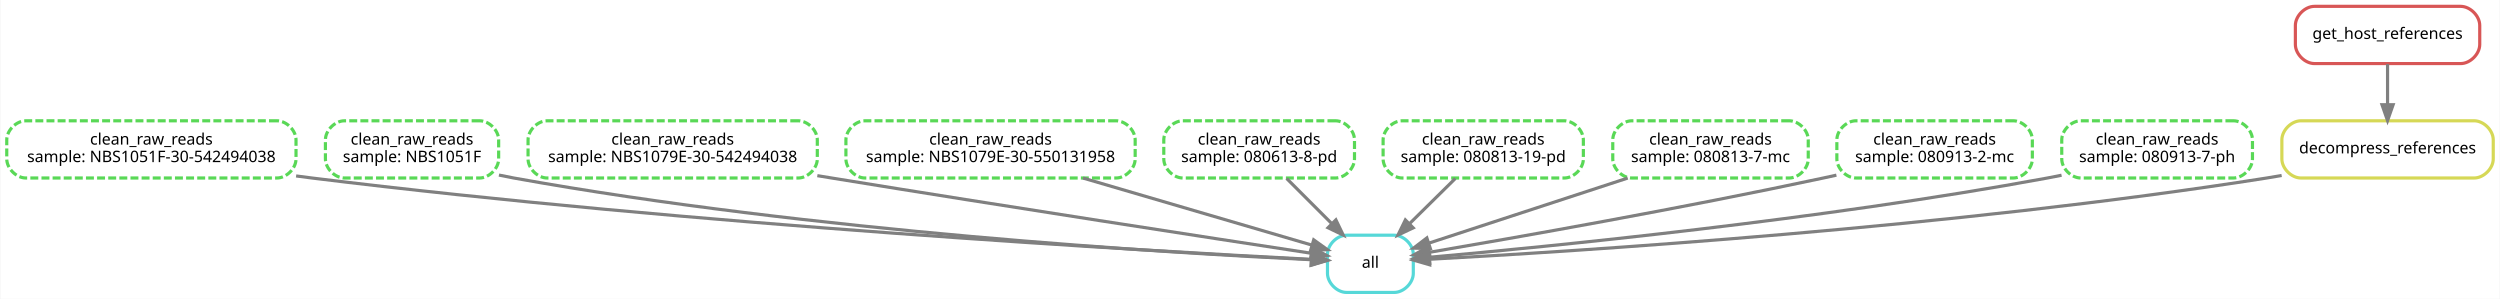
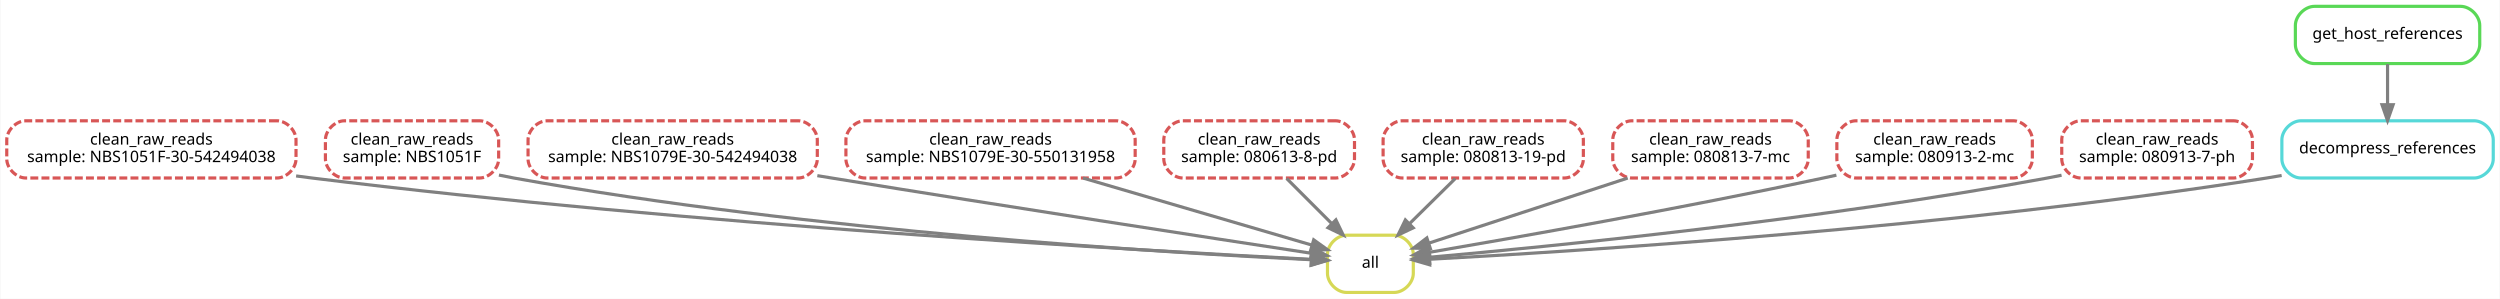
<svg xmlns="http://www.w3.org/2000/svg" width="1573pt" height="188pt" viewBox="0.00 0.00 1572.50 188.00">
  <g id="graph0" class="graph" transform="scale(1 1) rotate(0) translate(4 184)">
    <polygon fill="white" stroke="none" points="-4,4 -4,-184 1568.5,-184 1568.5,4 -4,4" />
    <g id="node1" class="node">
-       <path fill="none" stroke="#56d8d8" stroke-width="2" d="M873,-36C873,-36 843,-36 843,-36 837,-36 831,-30 831,-24 831,-24 831,-12 831,-12 831,-6 837,0 843,0 843,0 873,0 873,0 879,0 885,-6 885,-12 885,-12 885,-24 885,-24 885,-30 879,-36 873,-36" />
+       <path fill="none" stroke="#d6d856" stroke-width="2" d="M873,-36C873,-36 843,-36 843,-36 837,-36 831,-30 831,-24 831,-24 831,-12 831,-12 831,-6 837,0 843,0 843,0 873,0 873,0 879,0 885,-6 885,-12 885,-12 885,-24 885,-24 885,-30 879,-36 873,-36" />
      <text text-anchor="middle" x="858" y="-15.5" font-family="sans" font-size="10.00">all</text>
    </g>
    <g id="node2" class="node">
-       <path fill="none" stroke="#59d856" stroke-width="2" stroke-dasharray="5,2" d="M170,-108C170,-108 12,-108 12,-108 6,-108 0,-102 0,-96 0,-96 0,-84 0,-84 0,-78 6,-72 12,-72 12,-72 170,-72 170,-72 176,-72 182,-78 182,-84 182,-84 182,-96 182,-96 182,-102 176,-108 170,-108" />
+       <path fill="none" stroke="#d85656" stroke-width="2" stroke-dasharray="5,2" d="M170,-108C170,-108 12,-108 12,-108 6,-108 0,-102 0,-96 0,-96 0,-84 0,-84 0,-78 6,-72 12,-72 12,-72 170,-72 170,-72 176,-72 182,-78 182,-84 182,-84 182,-96 182,-96 182,-102 176,-108 170,-108" />
      <text text-anchor="middle" x="91" y="-93" font-family="sans" font-size="10.00">clean_raw_reads</text>
      <text text-anchor="middle" x="91" y="-82" font-family="sans" font-size="10.00">sample: NBS1051F-30-542494038</text>
    </g>
    <g id="edge1" class="edge">
      <path fill="none" stroke="grey" stroke-width="2" d="M182.06,-73.3C185.42,-72.84 188.74,-72.4 192,-72 430.76,-42.46 719.81,-26 820.93,-20.81" />
      <polygon fill="grey" stroke="grey" stroke-width="2" points="821.14,-24.31 830.95,-20.3 820.79,-17.31 821.14,-24.31" />
    </g>
    <g id="node3" class="node">
-       <path fill="none" stroke="#59d856" stroke-width="2" stroke-dasharray="5,2" d="M297.5,-108C297.5,-108 212.5,-108 212.5,-108 206.5,-108 200.5,-102 200.5,-96 200.5,-96 200.5,-84 200.5,-84 200.5,-78 206.5,-72 212.5,-72 212.5,-72 297.5,-72 297.5,-72 303.5,-72 309.5,-78 309.5,-84 309.5,-84 309.5,-96 309.5,-96 309.5,-102 303.5,-108 297.5,-108" />
+       <path fill="none" stroke="#d85656" stroke-width="2" stroke-dasharray="5,2" d="M297.5,-108C297.5,-108 212.5,-108 212.5,-108 206.5,-108 200.5,-102 200.5,-96 200.5,-96 200.5,-84 200.5,-84 200.5,-78 206.5,-72 212.5,-72 212.5,-72 297.5,-72 297.5,-72 303.5,-72 309.5,-78 309.5,-84 309.5,-84 309.5,-96 309.5,-96 309.5,-102 303.5,-108 297.5,-108" />
      <text text-anchor="middle" x="255" y="-93" font-family="sans" font-size="10.00">clean_raw_reads</text>
      <text text-anchor="middle" x="255" y="-82" font-family="sans" font-size="10.00">sample: NBS1051F</text>
    </g>
    <g id="edge2" class="edge">
      <path fill="none" stroke="grey" stroke-width="2" d="M309.68,-73.85C312.82,-73.18 315.95,-72.55 319,-72 505.72,-38.25 732.99,-24.78 820.85,-20.58" />
      <polygon fill="grey" stroke="grey" stroke-width="2" points="821.04,-24.08 830.87,-20.12 820.71,-17.09 821.04,-24.08" />
    </g>
    <g id="node4" class="node">
-       <path fill="none" stroke="#59d856" stroke-width="2" stroke-dasharray="5,2" d="M498,-108C498,-108 340,-108 340,-108 334,-108 328,-102 328,-96 328,-96 328,-84 328,-84 328,-78 334,-72 340,-72 340,-72 498,-72 498,-72 504,-72 510,-78 510,-84 510,-84 510,-96 510,-96 510,-102 504,-108 498,-108" />
+       <path fill="none" stroke="#d85656" stroke-width="2" stroke-dasharray="5,2" d="M498,-108C498,-108 340,-108 340,-108 334,-108 328,-102 328,-96 328,-96 328,-84 328,-84 328,-78 334,-72 340,-72 340,-72 498,-72 498,-72 504,-72 510,-78 510,-84 510,-84 510,-96 510,-96 510,-102 504,-108 498,-108" />
      <text text-anchor="middle" x="419" y="-93" font-family="sans" font-size="10.00">clean_raw_reads</text>
      <text text-anchor="middle" x="419" y="-82" font-family="sans" font-size="10.00">sample: NBS1079E-30-542494038</text>
    </g>
    <g id="edge3" class="edge">
      <path fill="none" stroke="grey" stroke-width="2" d="M510.01,-73.48C513.04,-72.98 516.05,-72.48 519,-72 628.49,-54.14 758.07,-34.22 820.58,-24.68" />
      <polygon fill="grey" stroke="grey" stroke-width="2" points="821.38,-28.1 830.74,-23.14 820.32,-21.18 821.38,-28.1" />
    </g>
    <g id="node5" class="node">
-       <path fill="none" stroke="#59d856" stroke-width="2" stroke-dasharray="5,2" d="M698,-108C698,-108 540,-108 540,-108 534,-108 528,-102 528,-96 528,-96 528,-84 528,-84 528,-78 534,-72 540,-72 540,-72 698,-72 698,-72 704,-72 710,-78 710,-84 710,-84 710,-96 710,-96 710,-102 704,-108 698,-108" />
+       <path fill="none" stroke="#d85656" stroke-width="2" stroke-dasharray="5,2" d="M698,-108C698,-108 540,-108 540,-108 534,-108 528,-102 528,-96 528,-96 528,-84 528,-84 528,-78 534,-72 540,-72 540,-72 698,-72 698,-72 704,-72 710,-78 710,-84 710,-84 710,-96 710,-96 710,-102 704,-108 698,-108" />
      <text text-anchor="middle" x="619" y="-93" font-family="sans" font-size="10.00">clean_raw_reads</text>
      <text text-anchor="middle" x="619" y="-82" font-family="sans" font-size="10.00">sample: NBS1079E-30-550131958</text>
    </g>
    <g id="edge4" class="edge">
      <path fill="none" stroke="grey" stroke-width="2" d="M677.16,-71.97C722.06,-58.81 782.81,-41.02 821.21,-29.78" />
      <polygon fill="grey" stroke="grey" stroke-width="2" points="822.33,-33.1 830.94,-26.93 820.36,-26.38 822.33,-33.1" />
    </g>
    <g id="node6" class="node">
-       <path fill="none" stroke="#59d856" stroke-width="2" stroke-dasharray="5,2" d="M836,-108C836,-108 740,-108 740,-108 734,-108 728,-102 728,-96 728,-96 728,-84 728,-84 728,-78 734,-72 740,-72 740,-72 836,-72 836,-72 842,-72 848,-78 848,-84 848,-84 848,-96 848,-96 848,-102 842,-108 836,-108" />
+       <path fill="none" stroke="#d85656" stroke-width="2" stroke-dasharray="5,2" d="M836,-108C836,-108 740,-108 740,-108 734,-108 728,-102 728,-96 728,-96 728,-84 728,-84 728,-78 734,-72 740,-72 740,-72 836,-72 836,-72 842,-72 848,-78 848,-84 848,-84 848,-96 848,-96 848,-102 842,-108 836,-108" />
      <text text-anchor="middle" x="788" y="-93" font-family="sans" font-size="10.00">clean_raw_reads</text>
      <text text-anchor="middle" x="788" y="-82" font-family="sans" font-size="10.00">sample: 080613-8-pd</text>
    </g>
    <g id="edge5" class="edge">
      <path fill="none" stroke="grey" stroke-width="2" d="M805.3,-71.7C813.86,-63.14 824.34,-52.66 833.7,-43.3" />
      <polygon fill="grey" stroke="grey" stroke-width="2" points="836.3,-45.65 840.9,-36.1 831.35,-40.7 836.3,-45.65" />
    </g>
    <g id="node7" class="node">
-       <path fill="none" stroke="#59d856" stroke-width="2" stroke-dasharray="5,2" d="M980,-108C980,-108 878,-108 878,-108 872,-108 866,-102 866,-96 866,-96 866,-84 866,-84 866,-78 872,-72 878,-72 878,-72 980,-72 980,-72 986,-72 992,-78 992,-84 992,-84 992,-96 992,-96 992,-102 986,-108 980,-108" />
+       <path fill="none" stroke="#d85656" stroke-width="2" stroke-dasharray="5,2" d="M980,-108C980,-108 878,-108 878,-108 872,-108 866,-102 866,-96 866,-96 866,-84 866,-84 866,-78 872,-72 878,-72 878,-72 980,-72 980,-72 986,-72 992,-78 992,-84 992,-84 992,-96 992,-96 992,-102 986,-108 980,-108" />
      <text text-anchor="middle" x="929" y="-93" font-family="sans" font-size="10.00">clean_raw_reads</text>
      <text text-anchor="middle" x="929" y="-82" font-family="sans" font-size="10.00">sample: 080813-19-pd</text>
    </g>
    <g id="edge6" class="edge">
      <path fill="none" stroke="grey" stroke-width="2" d="M911.45,-71.7C902.77,-63.14 892.14,-52.66 882.65,-43.3" />
      <polygon fill="grey" stroke="grey" stroke-width="2" points="884.93,-40.63 875.35,-36.1 880.01,-45.62 884.93,-40.63" />
    </g>
    <g id="node8" class="node">
-       <path fill="none" stroke="#59d856" stroke-width="2" stroke-dasharray="5,2" d="M1121.5,-108C1121.5,-108 1022.5,-108 1022.5,-108 1016.5,-108 1010.5,-102 1010.5,-96 1010.5,-96 1010.5,-84 1010.5,-84 1010.5,-78 1016.5,-72 1022.5,-72 1022.5,-72 1121.5,-72 1121.5,-72 1127.5,-72 1133.5,-78 1133.5,-84 1133.5,-84 1133.5,-96 1133.5,-96 1133.5,-102 1127.5,-108 1121.5,-108" />
+       <path fill="none" stroke="#d85656" stroke-width="2" stroke-dasharray="5,2" d="M1121.5,-108C1121.5,-108 1022.5,-108 1022.5,-108 1016.5,-108 1010.5,-102 1010.5,-96 1010.5,-96 1010.5,-84 1010.5,-84 1010.5,-78 1016.5,-72 1022.5,-72 1022.5,-72 1121.5,-72 1121.5,-72 1127.5,-72 1133.5,-78 1133.5,-84 1133.5,-84 1133.5,-96 1133.5,-96 1133.5,-102 1127.5,-108 1121.5,-108" />
      <text text-anchor="middle" x="1072" y="-93" font-family="sans" font-size="10.00">clean_raw_reads</text>
      <text text-anchor="middle" x="1072" y="-82" font-family="sans" font-size="10.00">sample: 080813-7-mc</text>
    </g>
    <g id="edge7" class="edge">
      <path fill="none" stroke="grey" stroke-width="2" d="M1019.92,-71.97C981.19,-59.29 929.28,-42.31 894.79,-31.03" />
      <polygon fill="grey" stroke="grey" stroke-width="2" points="895.71,-27.65 885.11,-27.87 893.53,-34.3 895.71,-27.65" />
    </g>
    <g id="node9" class="node">
-       <path fill="none" stroke="#59d856" stroke-width="2" stroke-dasharray="5,2" d="M1262.5,-108C1262.5,-108 1163.5,-108 1163.5,-108 1157.5,-108 1151.5,-102 1151.5,-96 1151.5,-96 1151.5,-84 1151.5,-84 1151.5,-78 1157.5,-72 1163.5,-72 1163.5,-72 1262.5,-72 1262.5,-72 1268.5,-72 1274.5,-78 1274.5,-84 1274.5,-84 1274.5,-96 1274.5,-96 1274.5,-102 1268.5,-108 1262.5,-108" />
+       <path fill="none" stroke="#d85656" stroke-width="2" stroke-dasharray="5,2" d="M1262.5,-108C1262.5,-108 1163.5,-108 1163.5,-108 1157.5,-108 1151.5,-102 1151.5,-96 1151.5,-96 1151.5,-84 1151.5,-84 1151.5,-78 1157.5,-72 1163.5,-72 1163.5,-72 1262.5,-72 1262.5,-72 1268.5,-72 1274.5,-78 1274.5,-84 1274.5,-84 1274.5,-96 1274.5,-96 1274.5,-102 1268.5,-108 1262.5,-108" />
      <text text-anchor="middle" x="1213" y="-93" font-family="sans" font-size="10.00">clean_raw_reads</text>
      <text text-anchor="middle" x="1213" y="-82" font-family="sans" font-size="10.00">sample: 080913-2-mc</text>
    </g>
    <g id="edge8" class="edge">
      <path fill="none" stroke="grey" stroke-width="2" d="M1151.21,-73.8C1148.44,-73.18 1145.69,-72.58 1143,-72 1054.47,-53.03 949.62,-34.55 895.11,-25.24" />
      <polygon fill="grey" stroke="grey" stroke-width="2" points="895.66,-21.78 885.21,-23.55 894.48,-28.68 895.66,-21.78" />
    </g>
    <g id="node10" class="node">
-       <path fill="none" stroke="#59d856" stroke-width="2" stroke-dasharray="5,2" d="M1401,-108C1401,-108 1305,-108 1305,-108 1299,-108 1293,-102 1293,-96 1293,-96 1293,-84 1293,-84 1293,-78 1299,-72 1305,-72 1305,-72 1401,-72 1401,-72 1407,-72 1413,-78 1413,-84 1413,-84 1413,-96 1413,-96 1413,-102 1407,-108 1401,-108" />
+       <path fill="none" stroke="#d85656" stroke-width="2" stroke-dasharray="5,2" d="M1401,-108C1401,-108 1305,-108 1305,-108 1299,-108 1293,-102 1293,-96 1293,-96 1293,-84 1293,-84 1293,-78 1299,-72 1305,-72 1305,-72 1401,-72 1401,-72 1407,-72 1413,-78 1413,-84 1413,-84 1413,-96 1413,-96 1413,-102 1407,-108 1401,-108" />
      <text text-anchor="middle" x="1353" y="-93" font-family="sans" font-size="10.00">clean_raw_reads</text>
      <text text-anchor="middle" x="1353" y="-82" font-family="sans" font-size="10.00">sample: 080913-7-ph</text>
    </g>
    <g id="edge9" class="edge">
      <path fill="none" stroke="grey" stroke-width="2" d="M1292.88,-73.75C1289.88,-73.12 1286.91,-72.54 1284,-72 1141.5,-45.68 969.72,-28.76 895.34,-22.15" />
      <polygon fill="grey" stroke="grey" stroke-width="2" points="895.35,-18.64 885.08,-21.25 894.74,-25.61 895.35,-18.64" />
    </g>
    <g id="node11" class="node">
-       <path fill="none" stroke="#d6d856" stroke-width="2" d="M1552.5,-108C1552.5,-108 1443.5,-108 1443.5,-108 1437.5,-108 1431.5,-102 1431.5,-96 1431.5,-96 1431.5,-84 1431.5,-84 1431.5,-78 1437.5,-72 1443.5,-72 1443.5,-72 1552.5,-72 1552.5,-72 1558.5,-72 1564.5,-78 1564.5,-84 1564.5,-84 1564.5,-96 1564.5,-96 1564.5,-102 1558.5,-108 1552.5,-108" />
+       <path fill="none" stroke="#56d8d8" stroke-width="2" d="M1552.5,-108C1552.5,-108 1443.5,-108 1443.5,-108 1437.5,-108 1431.5,-102 1431.5,-96 1431.5,-96 1431.5,-84 1431.5,-84 1431.5,-78 1437.5,-72 1443.5,-72 1443.5,-72 1552.5,-72 1552.5,-72 1558.5,-72 1564.5,-78 1564.5,-84 1564.5,-84 1564.5,-96 1564.5,-96 1564.5,-102 1558.5,-108 1552.5,-108" />
      <text text-anchor="middle" x="1498" y="-87.5" font-family="sans" font-size="10.00">decompress_references</text>
    </g>
    <g id="edge10" class="edge">
      <path fill="none" stroke="grey" stroke-width="2" d="M1431.36,-73.59C1428.2,-73.02 1425.07,-72.49 1422,-72 1224.84,-40.81 985.79,-25.76 895.2,-20.87" />
      <polygon fill="grey" stroke="grey" stroke-width="2" points="895.33,-17.37 885.15,-20.33 894.95,-24.36 895.33,-17.37" />
    </g>
    <g id="node12" class="node">
-       <path fill="none" stroke="#d85656" stroke-width="2" d="M1544,-180C1544,-180 1452,-180 1452,-180 1446,-180 1440,-174 1440,-168 1440,-168 1440,-156 1440,-156 1440,-150 1446,-144 1452,-144 1452,-144 1544,-144 1544,-144 1550,-144 1556,-150 1556,-156 1556,-156 1556,-168 1556,-168 1556,-174 1550,-180 1544,-180" />
+       <path fill="none" stroke="#59d856" stroke-width="2" d="M1544,-180C1544,-180 1452,-180 1452,-180 1446,-180 1440,-174 1440,-168 1440,-168 1440,-156 1440,-156 1440,-150 1446,-144 1452,-144 1452,-144 1544,-144 1544,-144 1550,-144 1556,-150 1556,-156 1556,-156 1556,-168 1556,-168 1556,-174 1550,-180 1544,-180" />
      <text text-anchor="middle" x="1498" y="-159.5" font-family="sans" font-size="10.00">get_host_references</text>
    </g>
    <g id="edge11" class="edge">
      <path fill="none" stroke="grey" stroke-width="2" d="M1498,-143.7C1498,-135.98 1498,-126.71 1498,-118.11" />
      <polygon fill="grey" stroke="grey" stroke-width="2" points="1501.5,-118.1 1498,-108.1 1494.5,-118.1 1501.5,-118.1" />
    </g>
  </g>
</svg>
